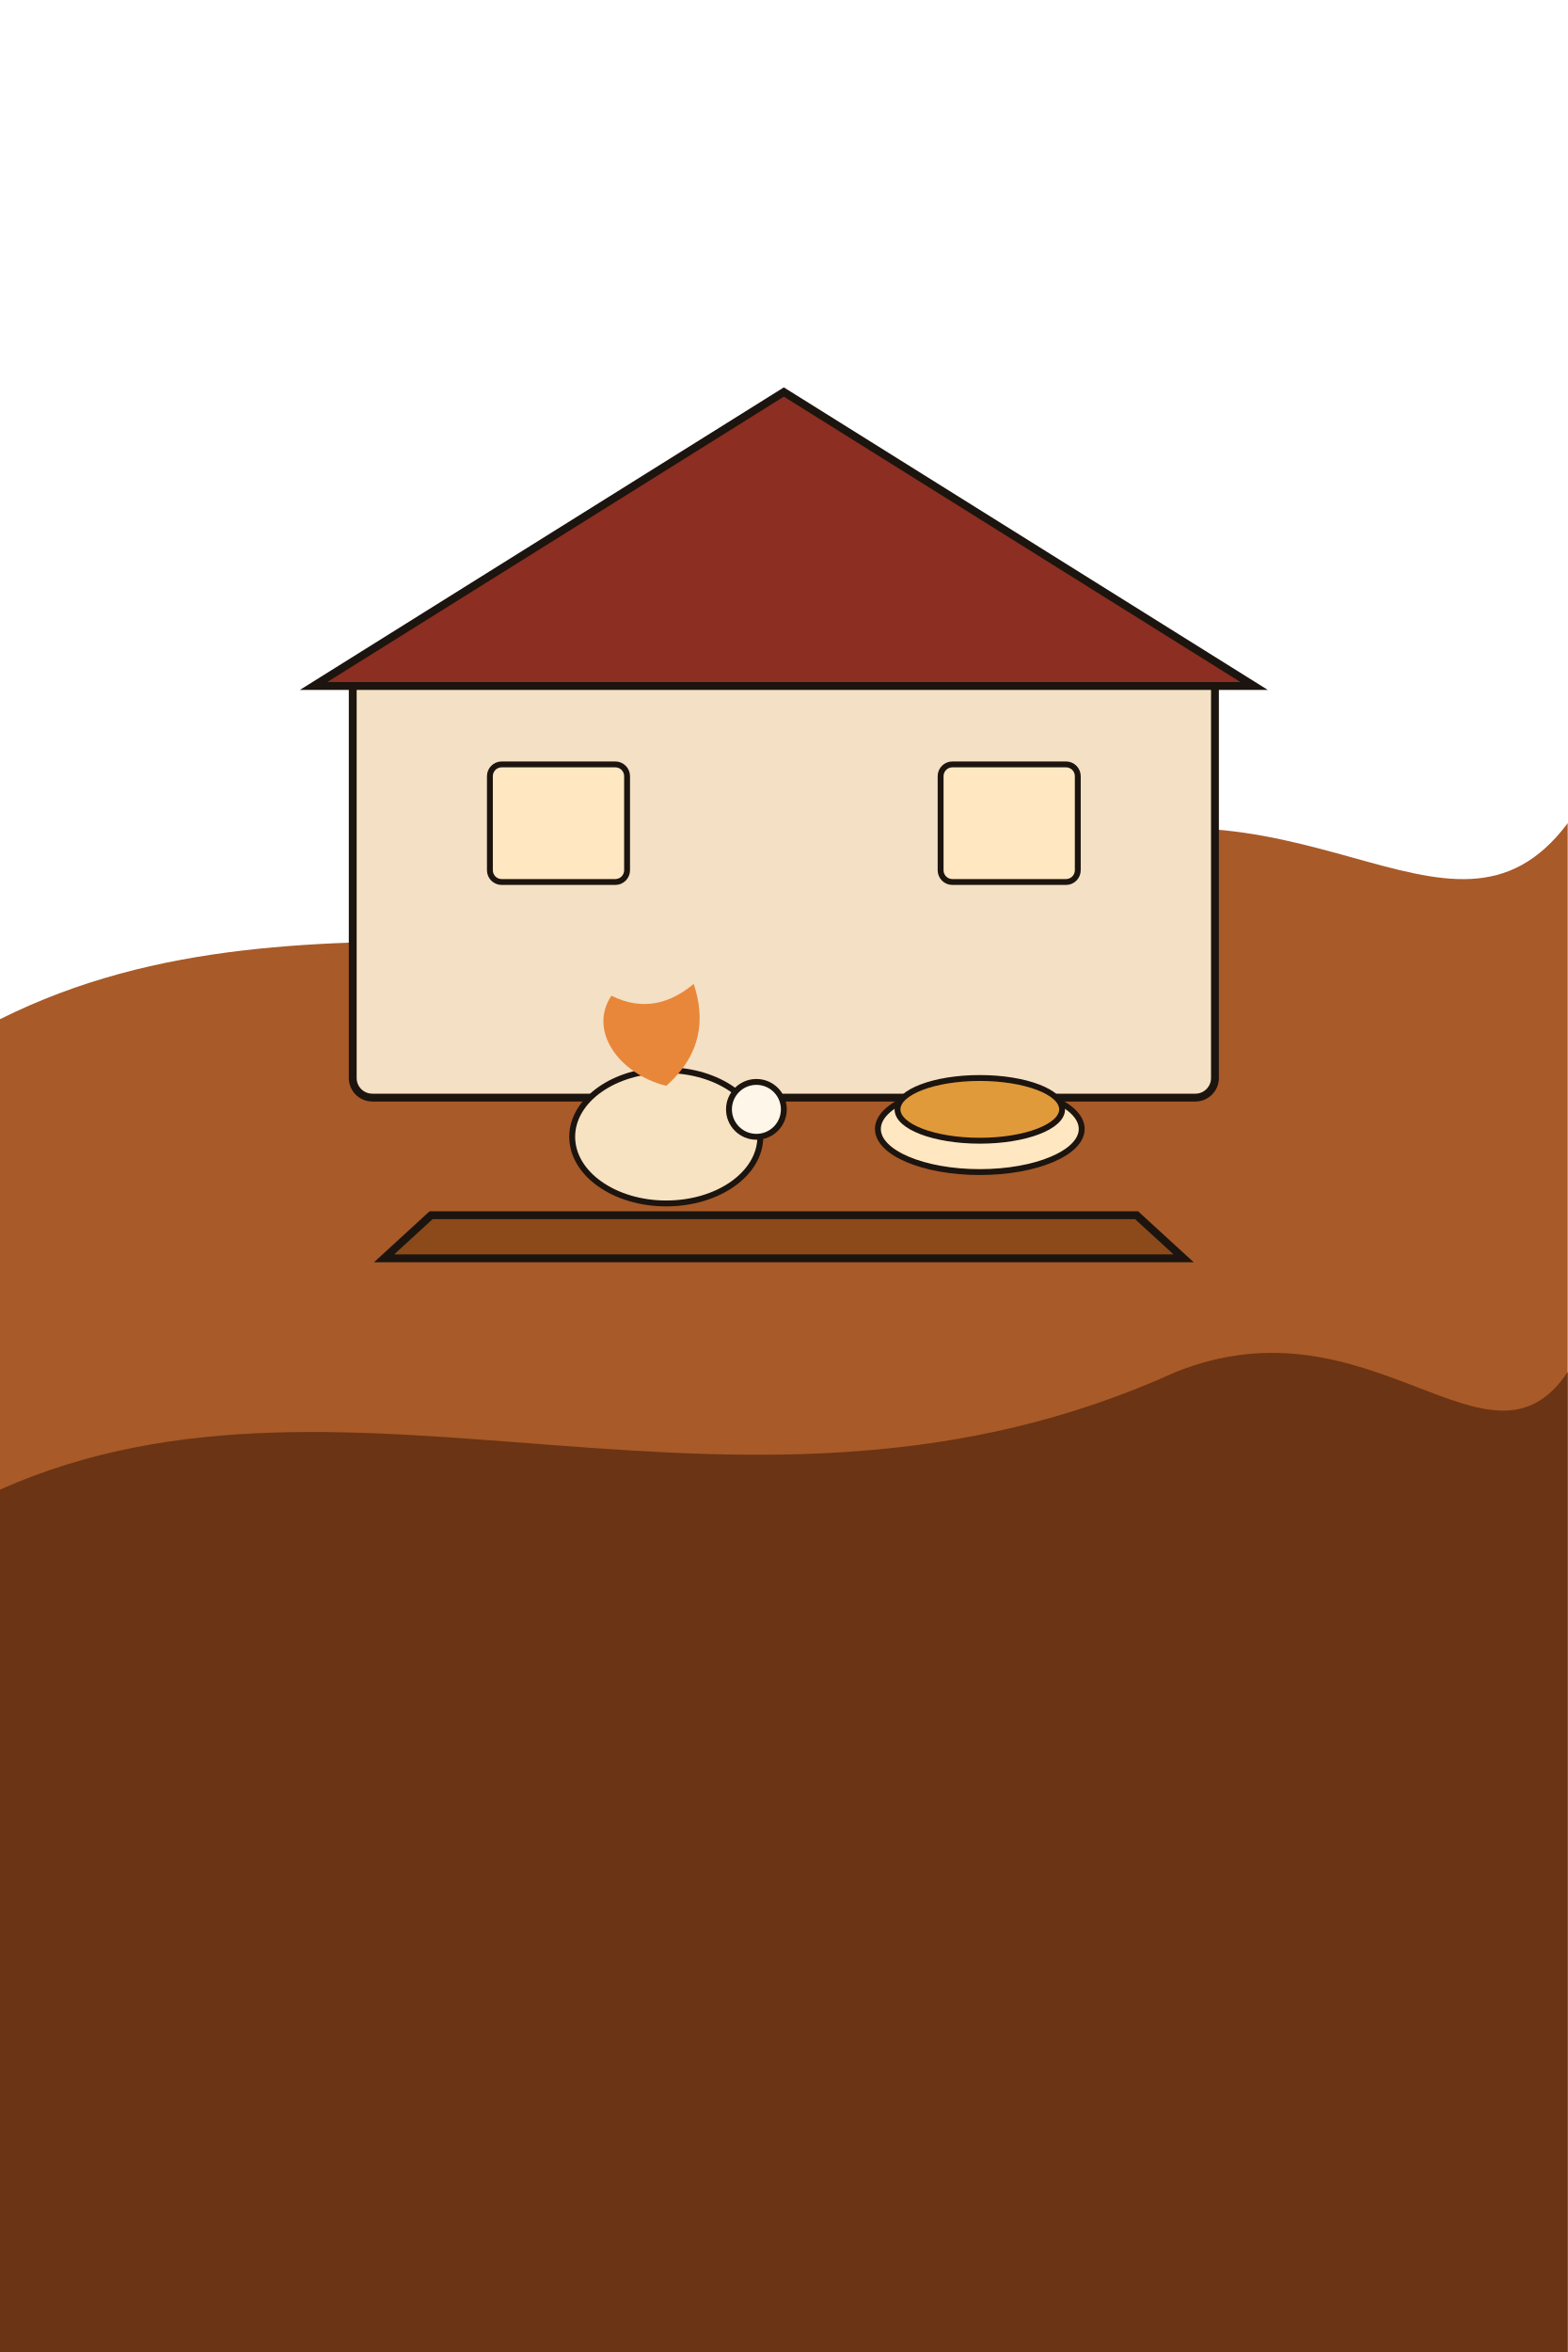
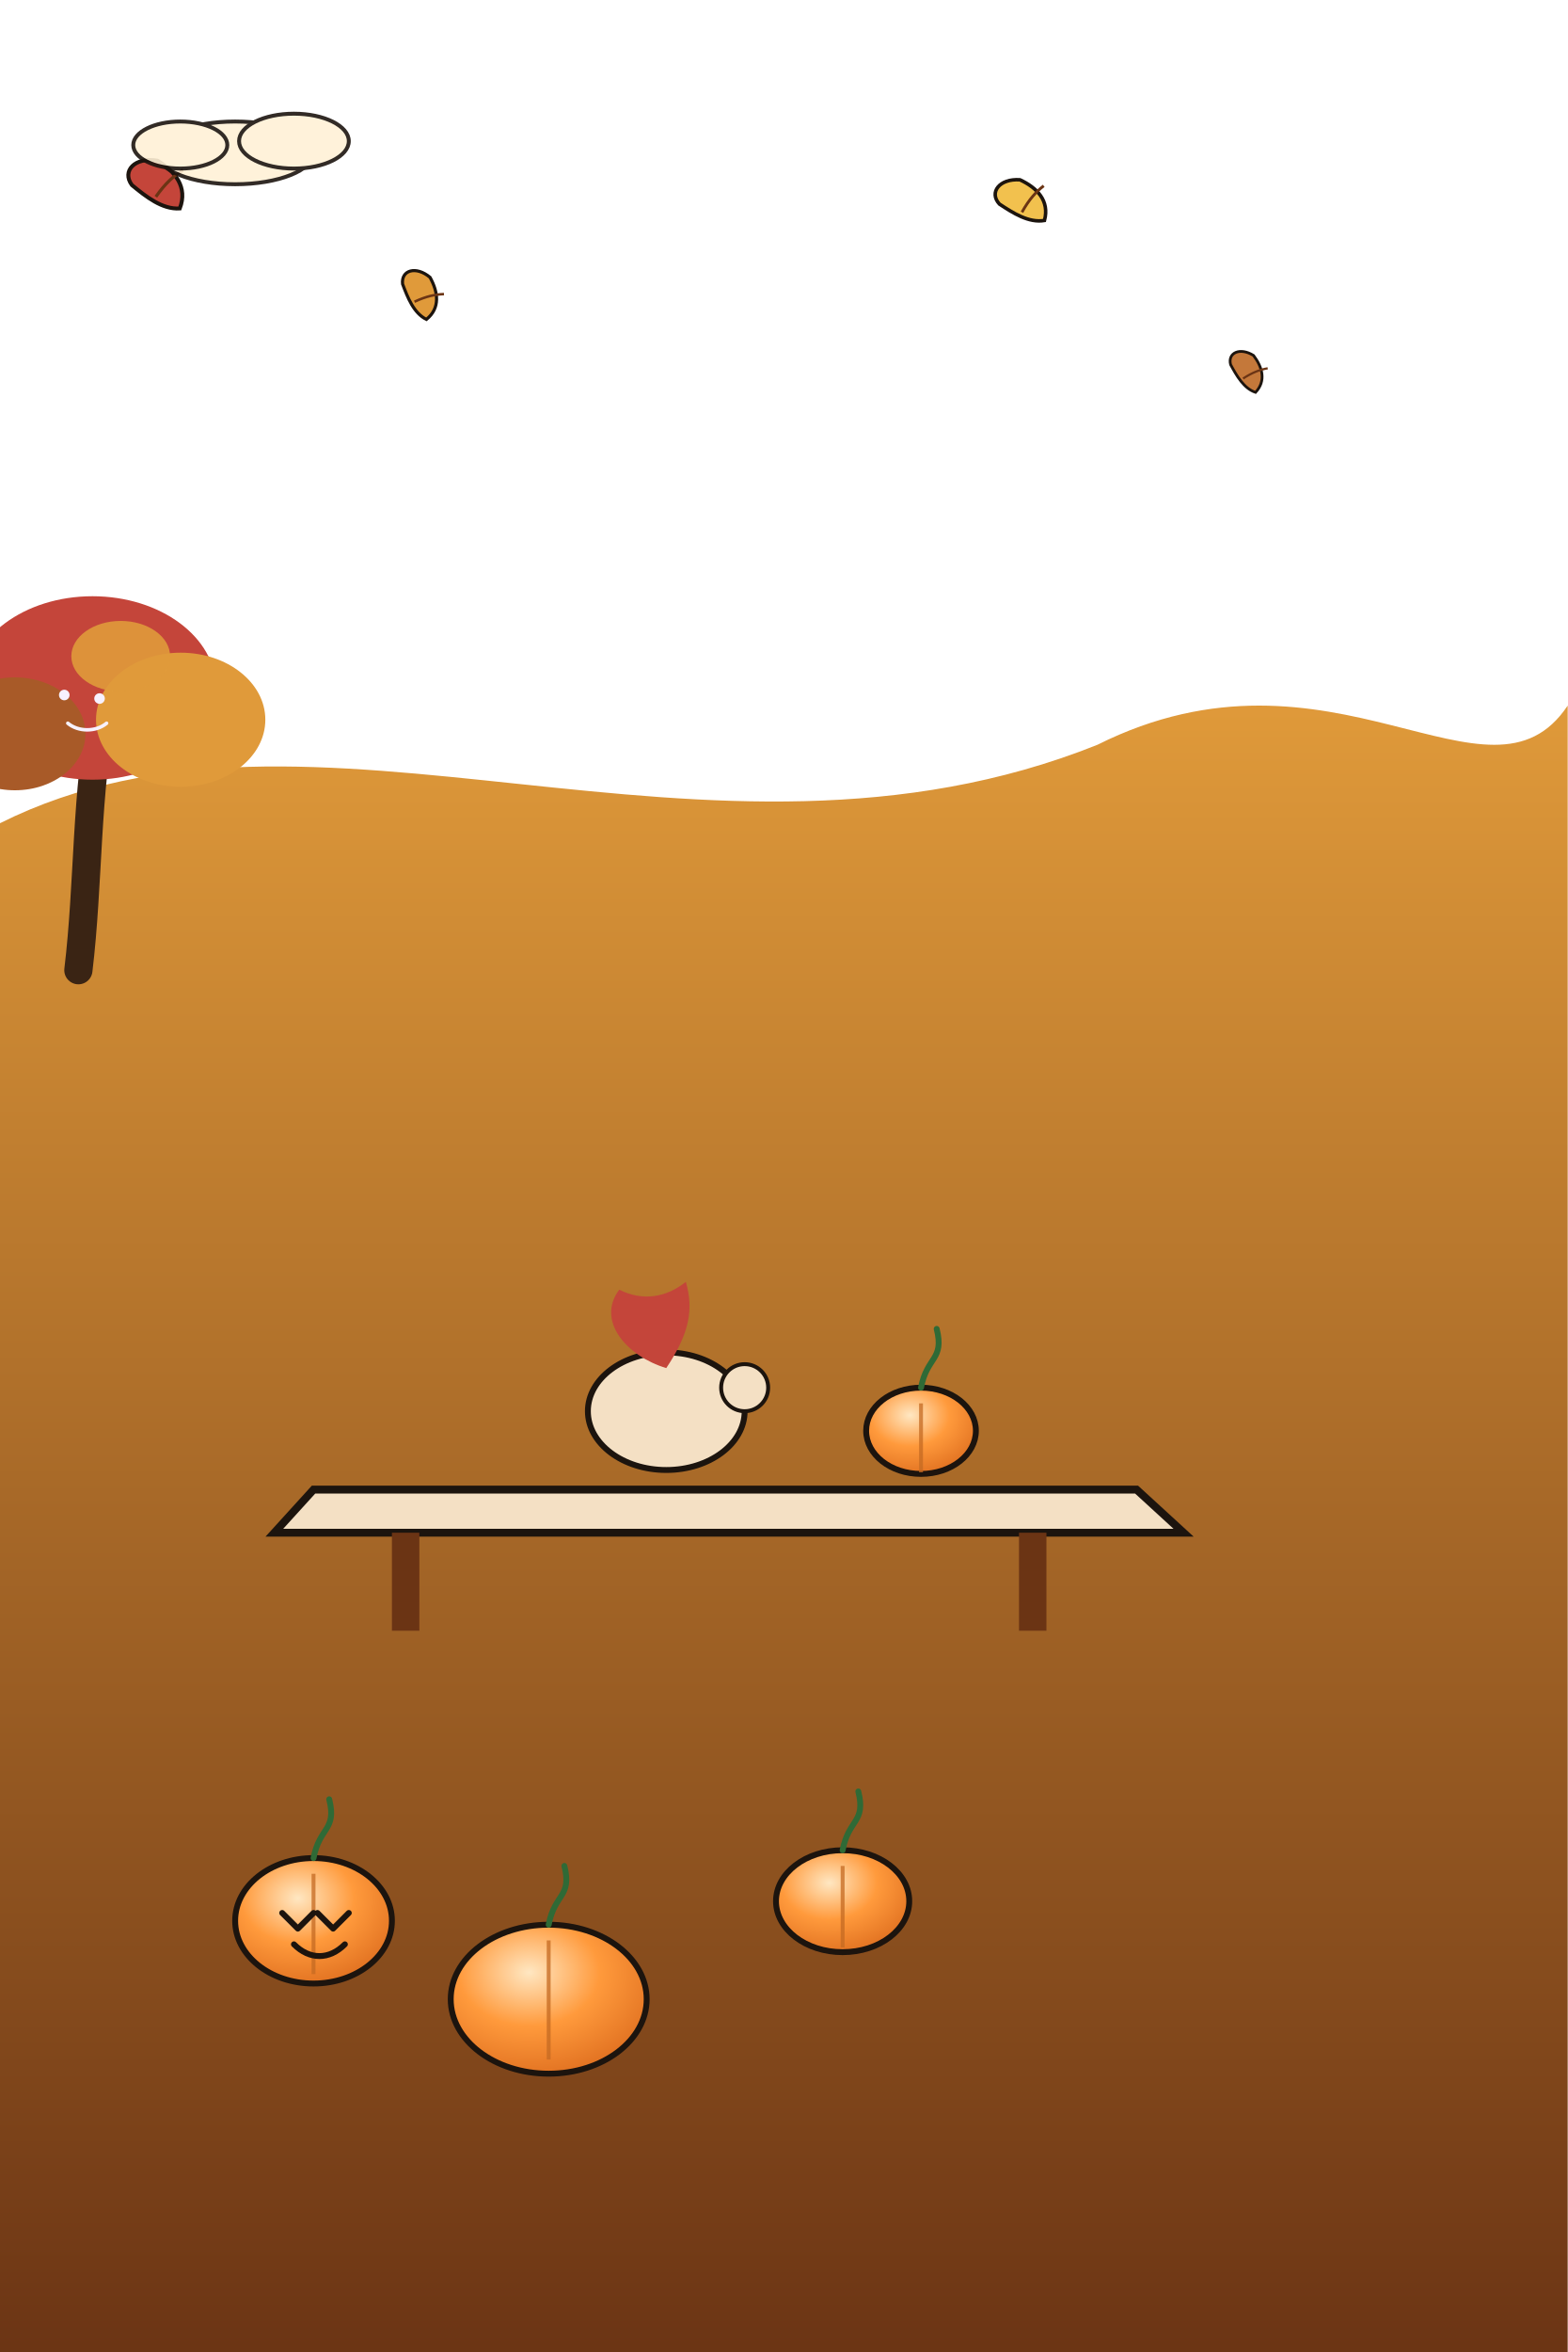
<svg xmlns="http://www.w3.org/2000/svg" viewBox="0 0 800 1200" fill="none" id="scene-mobile">
-   <path d="M0 520C160 440 340 520 520 440C660 380 740 500 800 420V1200H0Z" fill="#A85A28" />
-   <path d="M0 760C180 680 380 800 600 700C700 660 760 760 800 700V1200H0Z" fill="#6B3414" />
-   <g id="porch-table" transform="translate(0,-80)">
-     <rect x="180" y="420" width="440" height="220" rx="10" fill="#F4E0C4" stroke="#1C140E" stroke-width="4" />
-     <path d="M160 430L400 280L640 430Z" fill="#8C2E22" stroke="#1C140E" stroke-width="4" />
-     <rect x="250" y="470" width="70" height="60" rx="6" fill="#FFE7C2" stroke="#1C140E" stroke-width="3" />
-     <rect x="480" y="470" width="70" height="60" rx="6" fill="#FFE7C2" stroke="#1C140E" stroke-width="3" />
-     <path d="M220 700h360l24 22H196z" fill="#8C4A1A" stroke="#1C140E" stroke-width="4" />
-     <ellipse cx="340" cy="660" rx="48" ry="34" fill="#F7E2C2" stroke="#1C140E" stroke-width="3" />
-     <path d="M340 634c-24-6-40-28-28-46 16 8 30 4 42-6 6 18 4 36-14 52z" fill="#E8873A" />
-     <circle cx="386" cy="646" r="14" fill="#FFF6EA" stroke="#1C140E" stroke-width="3" />
-     <ellipse cx="500" cy="656" rx="52" ry="22" fill="#FFE7C2" stroke="#1C140E" stroke-width="3" />
-     <ellipse cx="500" cy="646" rx="42" ry="16" fill="#E09A3A" stroke="#1C140E" stroke-width="3" />
+   <defs>
+     <linearGradient id="back" x1="0" y1="0" x2="0" y2="1">
+       <stop offset="0" stop-color="#E09A3A" />
+       <stop offset="1" stop-color="#6B3414" />
+     </linearGradient>
+     <radialGradient id="pumpkin" cx="40%" cy="32%" r="72%">
+       <stop offset="0" stop-color="#FFE7C2" />
+       <stop offset="0.5" stop-color="#FF9A3C" />
+       <stop offset="1" stop-color="#E07020" />
+     </radialGradient>
+   </defs>
+   <g id="falling-leaves">
+     <g transform="translate(80 80) rotate(-10) scale(1)">
+       <path fill="#C4453A" stroke="#1C140E" stroke-width="2" d="M0 2c8 7 13 16 7 26-9-1-16-9-22-16-4-8 4-14 15-10z" />
+       <path d="M-4 20c6-6 11-9 16-11" stroke="#6B3414" stroke-width="1.6" fill="none" />
+     </g>
+     <g transform="translate(220 140) rotate(20) scale(0.8)">
+       <path fill="#E09A3A" stroke="#1C140E" stroke-width="2" d="M0 2c8 7 13 16 7 26-9-1-16-9-22-16-4-8 4-14 15-10z" />
+       <path d="M-4 20c6-6 11-9 16-11" stroke="#6B3414" stroke-width="1.6" fill="none" />
+     </g>
+     <g transform="translate(520 90) rotate(-16) scale(0.9)">
+       <path fill="#F2C14E" stroke="#1C140E" stroke-width="2" d="M0 2c8 7 13 16 7 26-9-1-16-9-22-16-4-8 4-14 15-10z" />
+       <path d="M-4 20c6-6 11-9 16-11" stroke="#6B3414" stroke-width="1.6" fill="none" />
+     </g>
+     <g transform="translate(640 180) rotate(12) scale(0.7)">
+       <path fill="#C4783A" stroke="#1C140E" stroke-width="2" d="M0 2c8 7 13 16 7 26-9-1-16-9-22-16-4-8 4-14 15-10z" />
+       <path d="M-4 20c6-6 11-9 16-11" stroke="#6B3414" stroke-width="1.6" fill="none" />
+     </g>
+   </g>
+   <g transform="translate(120 70)" fill="#FFF1D6" stroke="#1C140E" stroke-width="2" opacity="0.9">
+     <ellipse cx="0" cy="8" rx="40" ry="16" />
+     <ellipse cx="30" cy="2" rx="28" ry="14" />
+     <ellipse cx="-28" cy="4" rx="24" ry="12" />
+   </g>
+   <path d="M0 420C160 340 360 460 560 380C680 320 760 420 800 360V1200H0Z" fill="url(#back)" />
+   <g id="autumn-tree" transform="translate(40 360) scale(0.9)">
+     <path d="M0 150c6-50 4-100 14-150" stroke="#3A2414" stroke-width="16" stroke-linecap="round" />
+     <ellipse cx="8" cy="-10" rx="70" ry="52" fill="#C4453A" />
+     <ellipse cx="58" cy="8" rx="48" ry="38" fill="#E09A3A" />
+     <ellipse cx="-36" cy="16" rx="40" ry="32" fill="#A85A28" />
+     <ellipse cx="24" cy="-28" rx="28" ry="20" fill="#E09A3A" opacity="0.9" />
+     <circle cx="-8" cy="-6" r="3" fill="#F7F1FF" />
+     <circle cx="12" cy="-4" r="3" fill="#F7F1FF" />
+     <path d="M-6 10c6 5 16 5 22 0" stroke="#F7F1FF" stroke-width="2" stroke-linecap="round" />
+   </g>
+   <g id="harvest-table">
+     <path d="M160 760h420l24 22H140z" fill="#F4E0C4" stroke="#1C140E" stroke-width="4" />
+     <rect x="200" y="782" width="14" height="50" fill="#6B3414" />
+     <rect x="520" y="782" width="14" height="50" fill="#6B3414" />
+     <ellipse cx="340" cy="720" rx="40" ry="30" fill="#F4E0C4" stroke="#1C140E" stroke-width="3" />
+     <path d="M340 698c-20-6-36-24-24-40 12 6 24 4 34-4 4 14 2 26-10 44z" fill="#C4453A" />
+     <circle cx="380" cy="708" r="12" fill="#F4E0C4" stroke="#1C140E" stroke-width="2" />
+     <g id="pumpkin">
+       <ellipse cx="470" cy="730" rx="28" ry="22" fill="url(#pumpkin)" stroke="#1C140E" stroke-width="3" />
+       <path d="M470 708c3-16 12-14 8-30" stroke="#2F6A36" stroke-width="3" stroke-linecap="round" />
+       <path d="M470 716v35.2" stroke="#C46A22" stroke-width="2" opacity="0.75" />
+     </g>
+   </g>
+   <g id="pumpkin">
+     <ellipse cx="160" cy="980" rx="40" ry="32" fill="url(#pumpkin)" stroke="#1C140E" stroke-width="3" />
+     <path d="M160 948c3-16 12-14 8-30" stroke="#2F6A36" stroke-width="3" stroke-linecap="round" />
+     <path d="M160 956v51.2" stroke="#C46A22" stroke-width="2" opacity="0.75" />
+     <path d="M144 976l8 8 8-8M162 976l8 8 8-8M150 992c8 8 18 8 26 0" stroke="#1C140E" stroke-width="3" stroke-linecap="round" stroke-linejoin="round" />
+   </g>
+   <g id="pumpkin">
+     <ellipse cx="280" cy="1020" rx="50" ry="38" fill="url(#pumpkin)" stroke="#1C140E" stroke-width="3" />
+     <path d="M280 982c3-16 12-14 8-30" stroke="#2F6A36" stroke-width="3" stroke-linecap="round" />
+     <path d="M280 990v60.8" stroke="#C46A22" stroke-width="2" opacity="0.75" />
+   </g>
+   <g id="pumpkin">
+     <ellipse cx="430" cy="970" rx="34" ry="26" fill="url(#pumpkin)" stroke="#1C140E" stroke-width="3" />
+     <path d="M430 944c3-16 12-14 8-30" stroke="#2F6A36" stroke-width="3" stroke-linecap="round" />
+     <path d="M430 952v41.6" stroke="#C46A22" stroke-width="2" opacity="0.75" />
  </g>
</svg>
